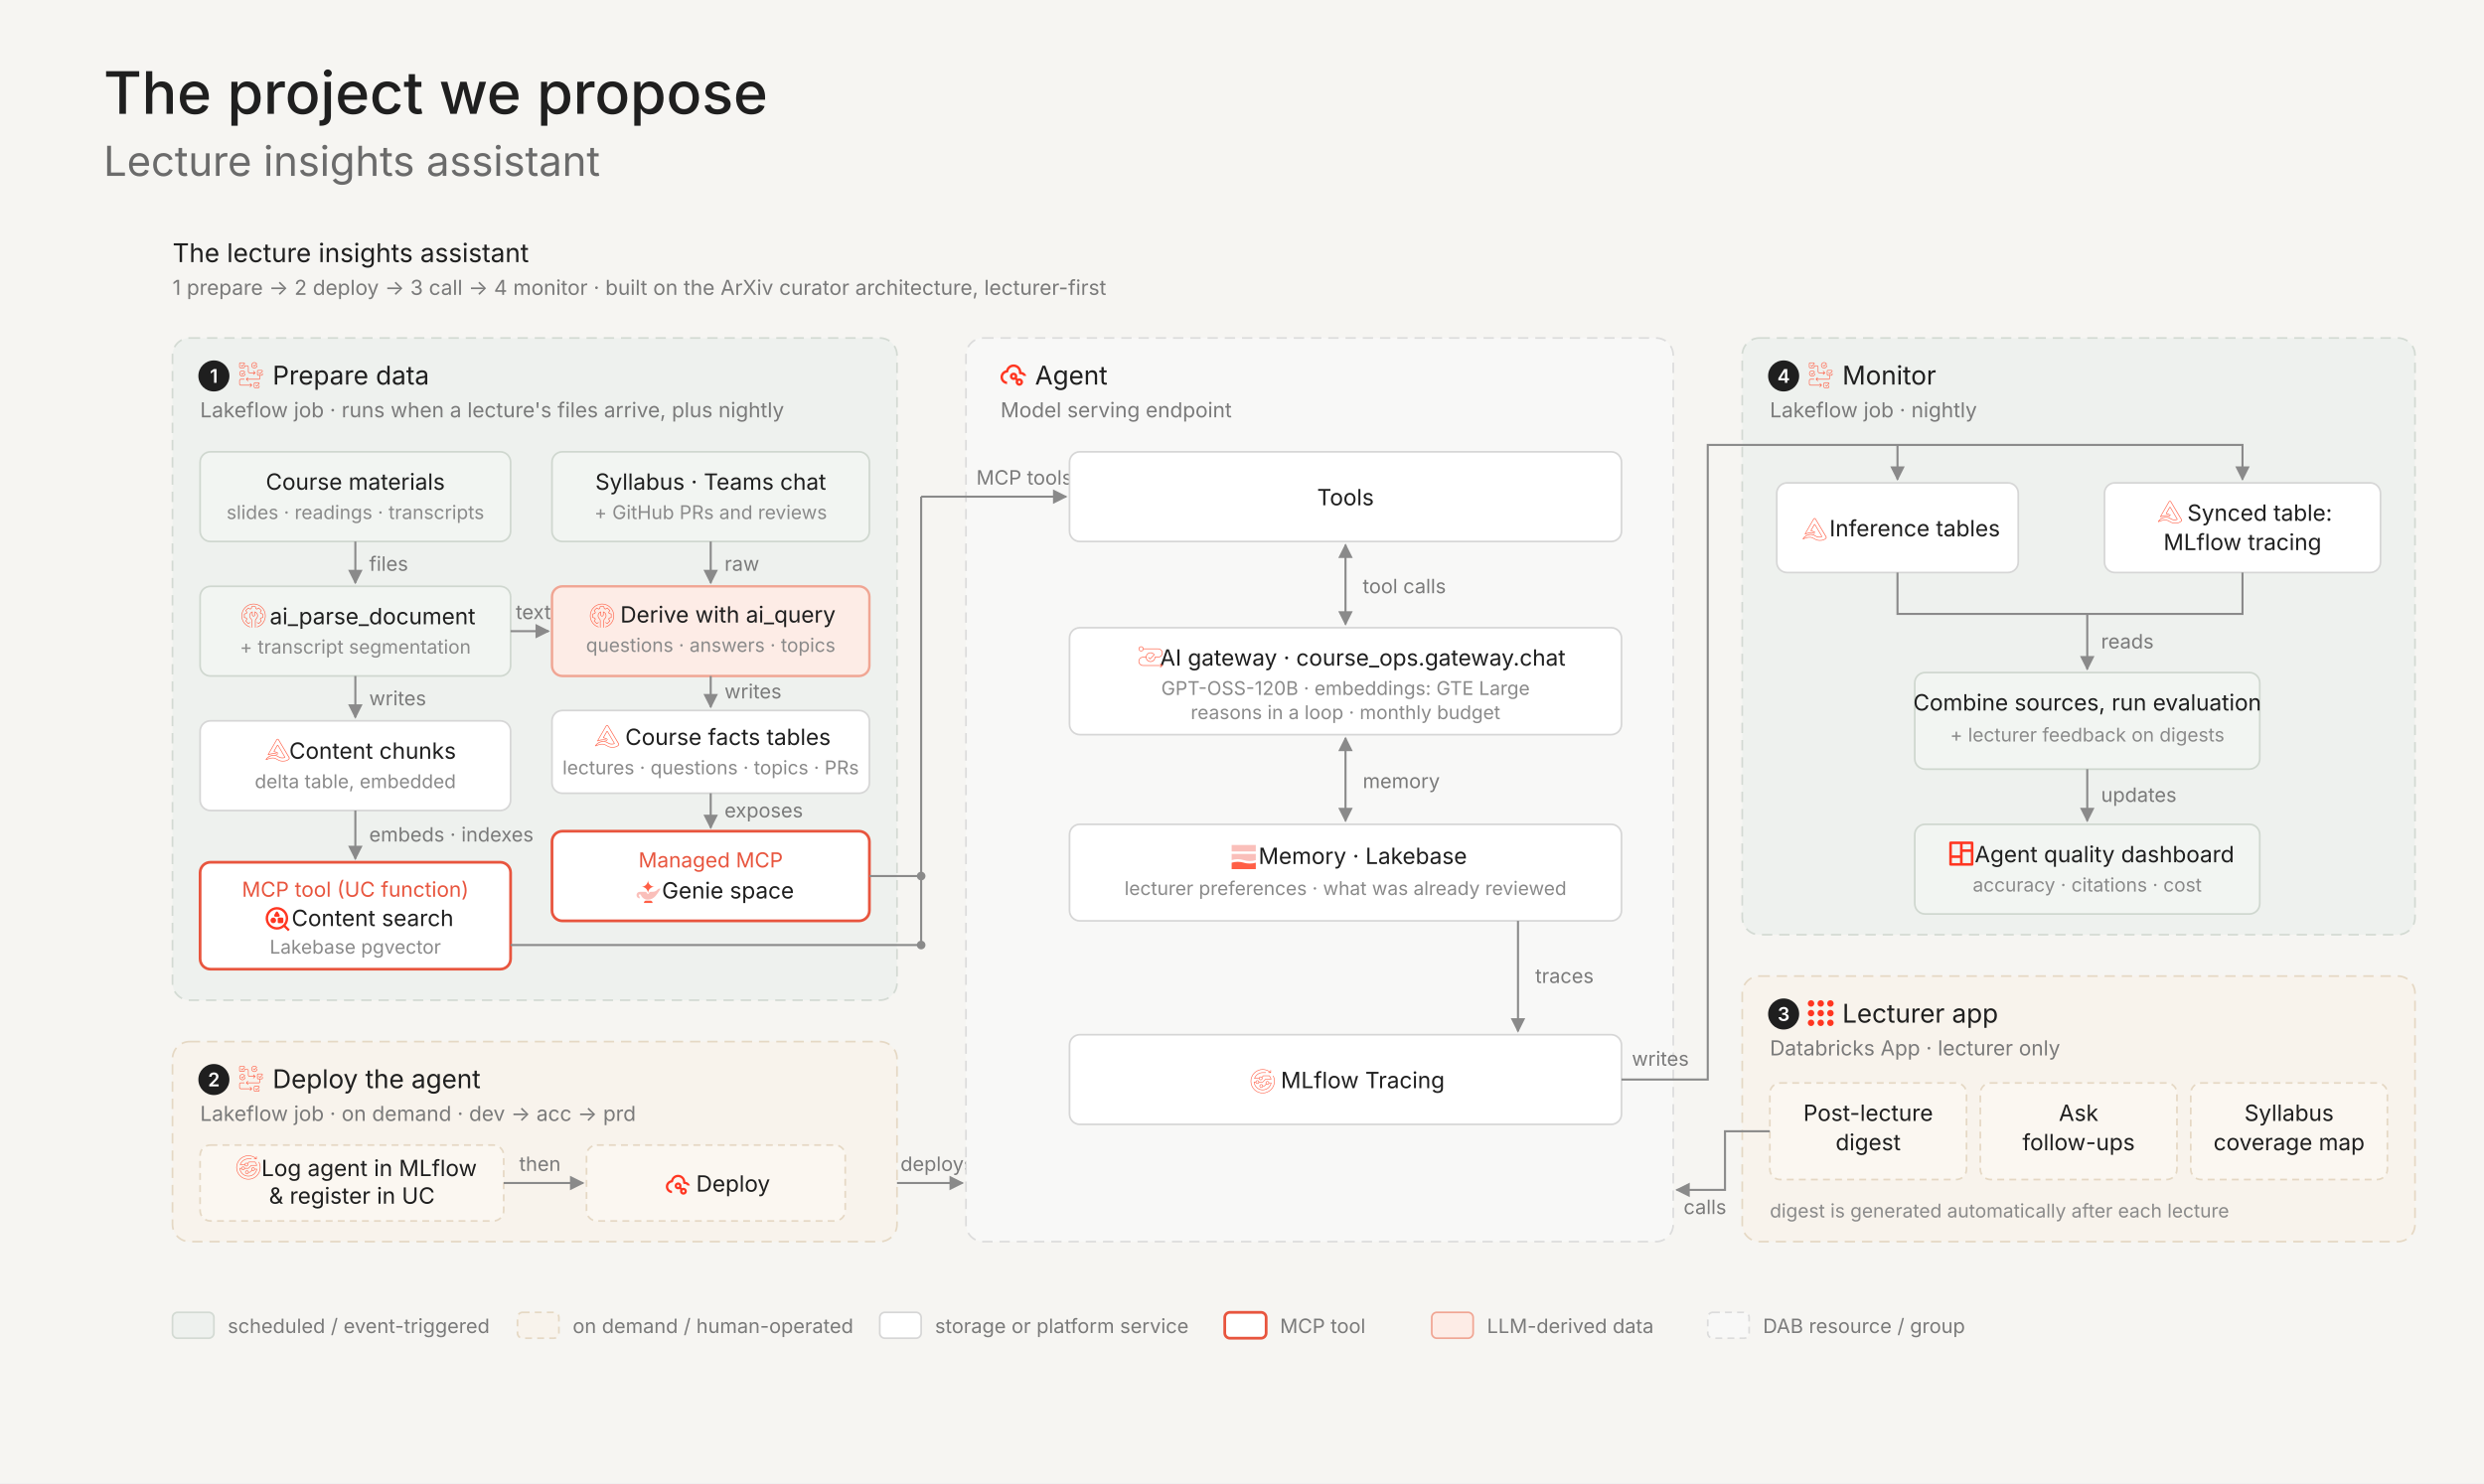
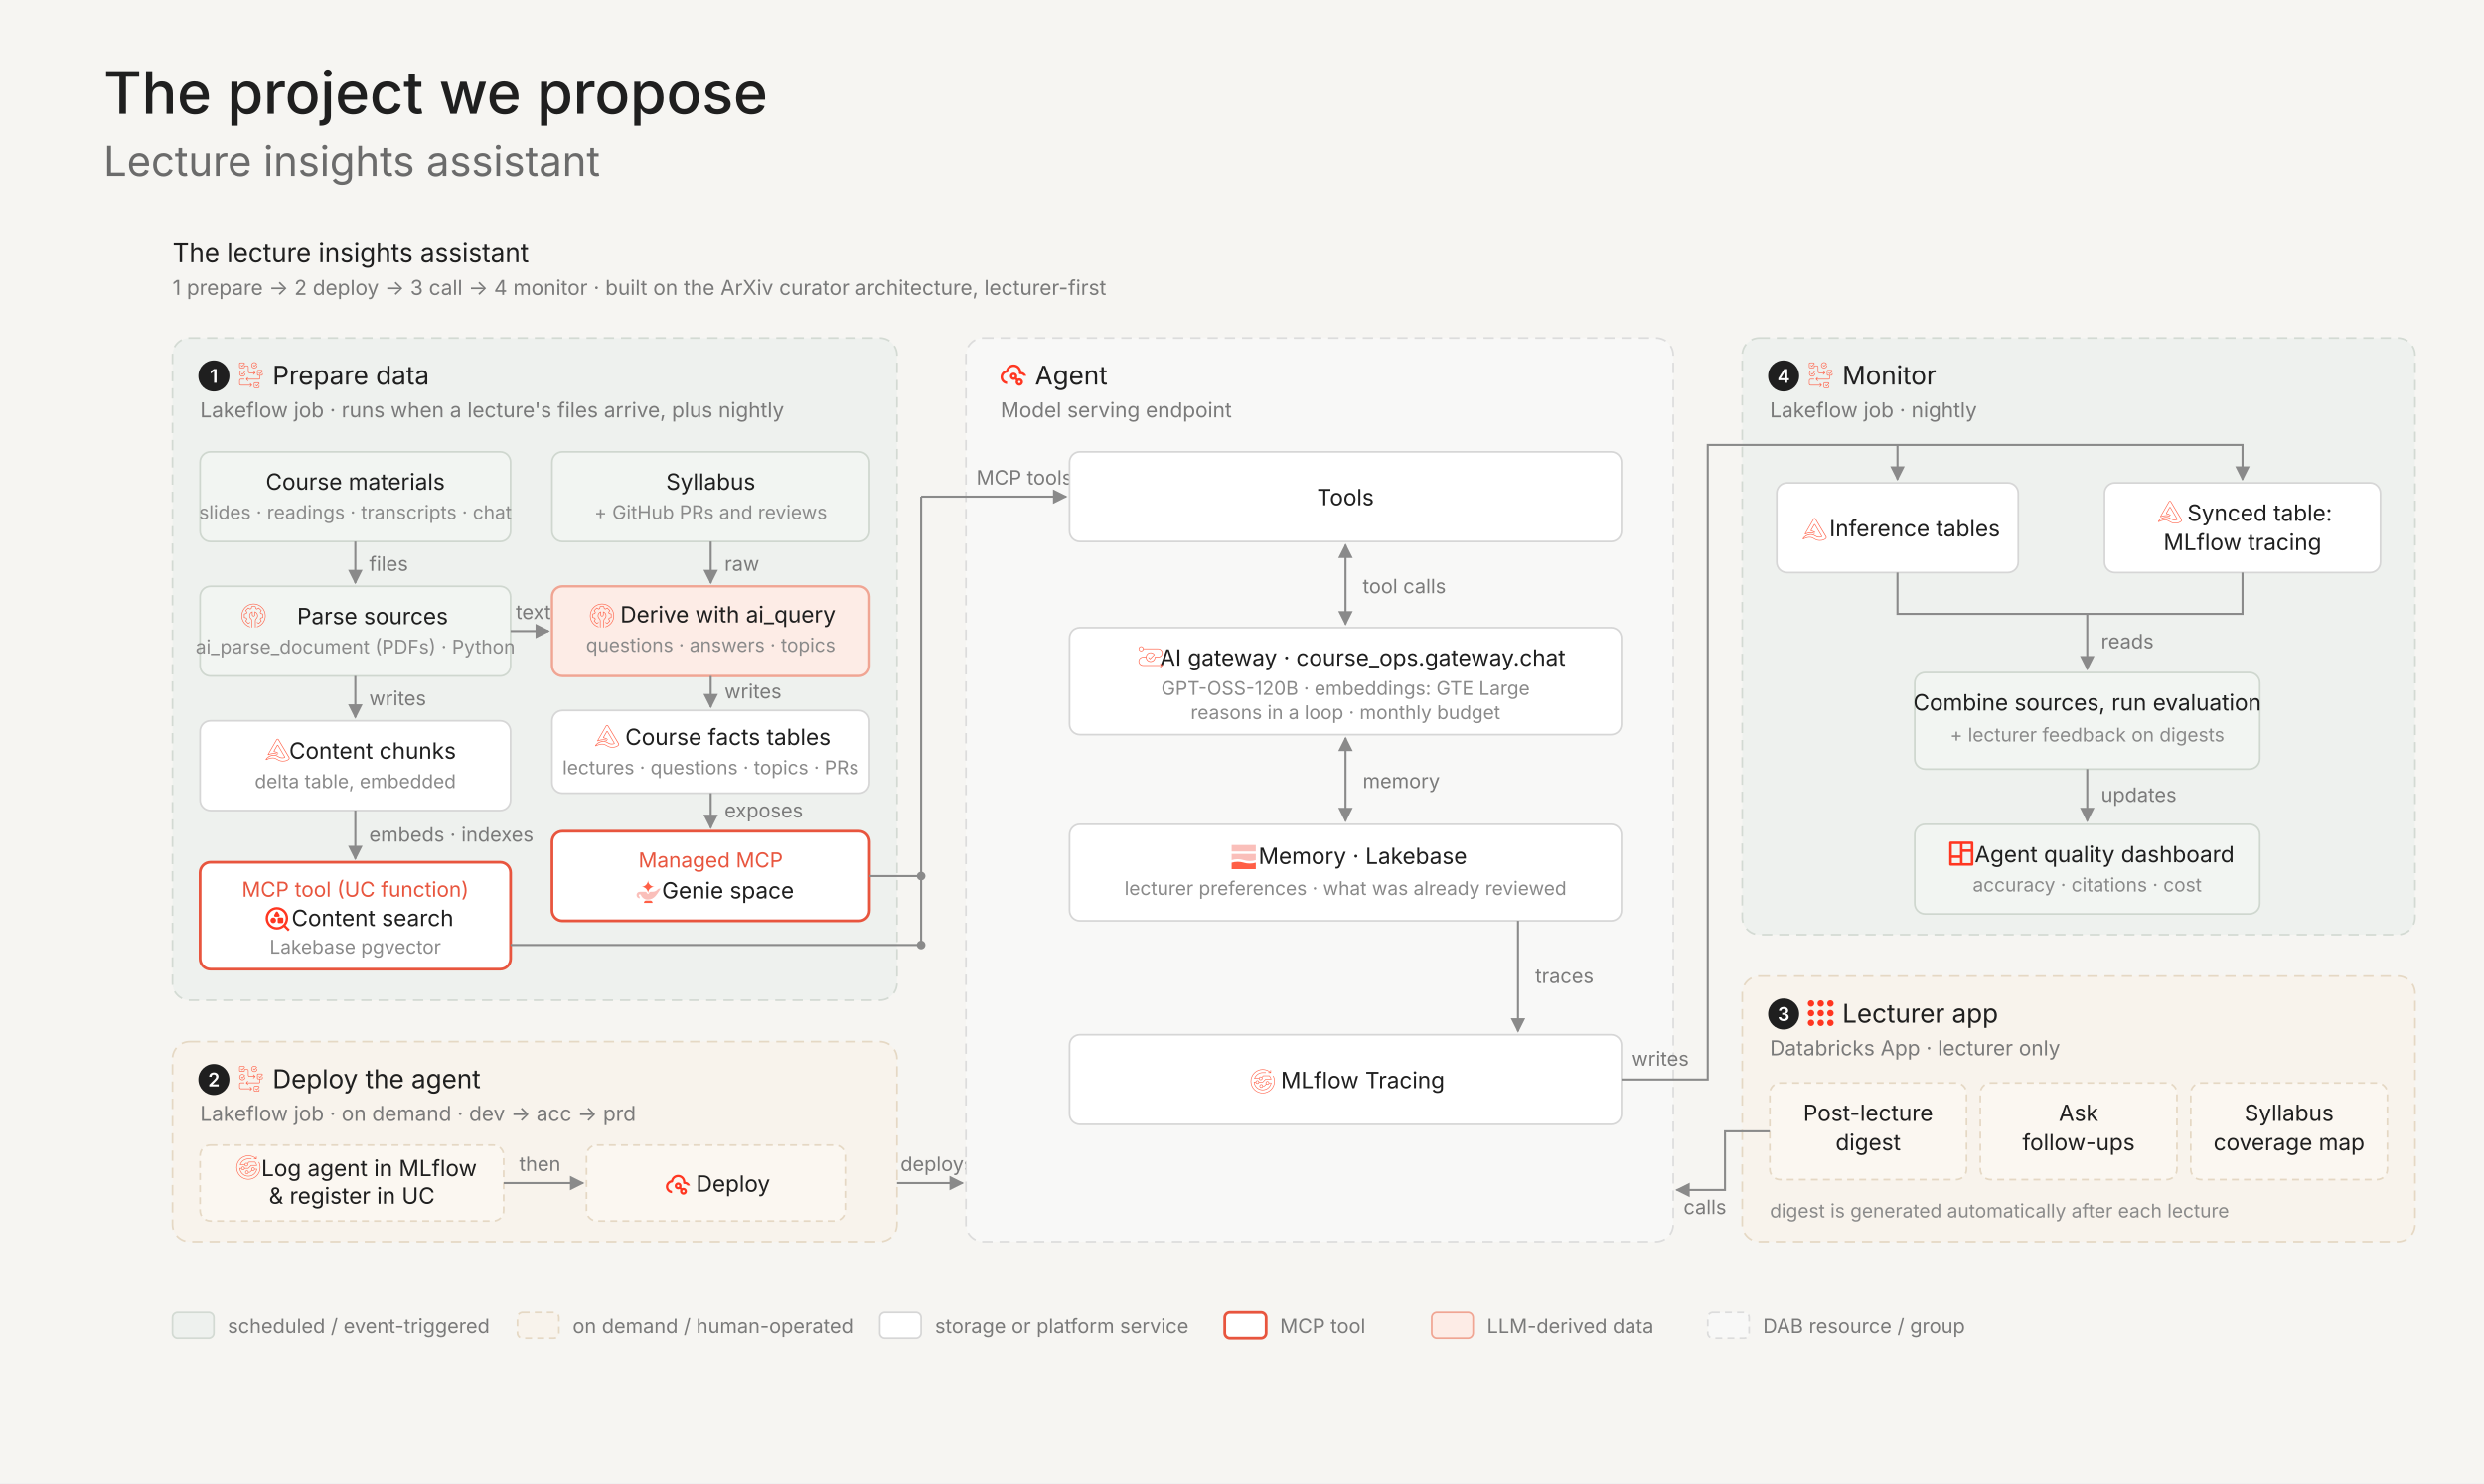
<svg xmlns="http://www.w3.org/2000/svg" viewBox="0 0 1440 860" width="1440" height="860" font-family="Inter, -apple-system, 'Segoe UI', Helvetica, Arial, sans-serif">
  <defs>
    <symbol id="ic-lakeflow" viewBox="0 0 9.3 9.3">
      <path fill="#ff5f46" d="M4.38 9.01L5.1 8.28L4.38 7.56L4.22 7.71L4.68 8.17L0.98 8.17C0.9 8.17 0.81 8.13 0.75 8.07C0.69 8.01 0.65 7.92 0.65 7.84L0.65 6.59C0.65 6.5 0.69 6.42 0.75 6.36C0.81 6.29 0.9 6.26 0.98 6.26L2.3 6.26L2.3 6.03L0.98 6.03C0.84 6.04 0.69 6.09 0.59 6.2C0.49 6.3 0.43 6.44 0.43 6.59L0.43 7.84C0.43 7.99 0.49 8.13 0.59 8.23C0.69 8.34 0.84 8.39 0.98 8.4L4.68 8.4L4.22 8.85L4.38 9.01" />
      <path fill="#ff5f46" d="M0.42 0.51L0.42 1.75C0.42 1.85 0.46 1.95 0.54 2.03C0.61 2.1 0.71 2.14 0.82 2.14L2.05 2.14C2.15 2.14 2.25 2.1 2.33 2.03C2.4 1.95 2.44 1.85 2.44 1.75L2.44 1.41L3.25 1.41C3.33 1.41 3.42 1.44 3.48 1.51C3.54 1.57 3.58 1.65 3.58 1.74L3.58 3.39C3.58 3.54 3.64 3.68 3.74 3.79C3.85 3.89 3.99 3.95 4.14 3.95L5.87 3.95L5.41 4.4L5.57 4.56L6.3 3.84L5.57 3.11L5.41 3.27L5.87 3.73L4.14 3.73C4.05 3.73 3.96 3.69 3.9 3.63C3.84 3.57 3.8 3.48 3.8 3.39L3.8 1.74C3.8 1.6 3.74 1.45 3.64 1.35C3.53 1.25 3.39 1.19 3.25 1.19L2.33 1.19L2.22 1.19L2.22 1.74C2.22 1.77 2.22 1.79 2.21 1.81C2.2 1.83 2.19 1.85 2.17 1.87C2.15 1.88 2.13 1.89 2.11 1.9C2.09 1.91 2.07 1.92 2.05 1.92L0.82 1.92C0.77 1.92 0.73 1.9 0.69 1.87C0.66 1.84 0.64 1.79 0.64 1.75L0.64 0.51C0.64 0.47 0.66 0.42 0.69 0.39C0.73 0.36 0.77 0.34 0.82 0.34L2.05 0.34C2.09 0.34 2.14 0.36 2.17 0.39C2.2 0.42 2.22 0.47 2.22 0.51L2.22 0.58L1.47 1.32L1.14 0.99L0.99 1.15L1.47 1.64L2.4 0.71L2.44 0.68L2.44 0.51C2.44 0.41 2.4 0.31 2.33 0.24C2.25 0.16 2.15 0.12 2.05 0.12L0.82 0.12C0.77 0.12 0.71 0.13 0.67 0.15C0.62 0.17 0.57 0.2 0.54 0.23C0.5 0.27 0.47 0.32 0.45 0.36C0.43 0.41 0.42 0.46 0.42 0.51" />
      <path fill="#ff5f46" d="M7.91 4.03L7.57 3.7L7.42 3.85L7.91 4.34L8.83 3.41L8.87 3.39L8.87 3.22C8.87 3.12 8.83 3.02 8.76 2.94C8.68 2.87 8.58 2.83 8.48 2.83L7.25 2.83C7.14 2.83 7.04 2.87 6.97 2.94C6.89 3.02 6.85 3.12 6.85 3.22L6.85 4.45C6.85 4.56 6.89 4.66 6.97 4.73C7.04 4.81 7.14 4.85 7.25 4.85L7.75 4.85L7.75 5.83C7.75 5.89 7.73 5.94 7.69 5.98C7.65 6.02 7.6 6.04 7.55 6.04L3.23 6.04L3.64 5.58L3.47 5.43L2.83 6.15L3.55 6.87L3.71 6.71L3.25 6.26L7.55 6.26C7.6 6.26 7.66 6.25 7.71 6.23C7.76 6.2 7.81 6.17 7.85 6.13C7.89 6.09 7.92 6.05 7.94 5.99C7.96 5.94 7.97 5.89 7.97 5.83L7.97 4.85L8.48 4.85C8.58 4.85 8.68 4.81 8.76 4.73C8.83 4.66 8.87 4.56 8.88 4.45L8.88 4.01L8.65 4.01L8.65 4.45C8.65 4.5 8.63 4.54 8.6 4.58C8.57 4.61 8.53 4.63 8.48 4.63L7.25 4.63C7.2 4.63 7.16 4.61 7.13 4.58C7.09 4.54 7.08 4.5 7.08 4.45L7.08 3.22C7.08 3.18 7.09 3.13 7.13 3.1C7.16 3.07 7.2 3.05 7.25 3.05L8.48 3.05C8.5 3.05 8.52 3.05 8.55 3.06C8.57 3.07 8.59 3.08 8.6 3.1C8.62 3.12 8.63 3.13 8.64 3.16C8.65 3.18 8.65 3.2 8.65 3.22L8.65 3.28L7.91 4.03" />
      <path fill="#ff5f46" d="M6.73 8.48L6.4 8.14L6.24 8.3L6.73 8.79L7.65 7.87L7.7 7.85L7.7 7.67C7.7 7.56 7.66 7.46 7.58 7.39C7.51 7.31 7.41 7.27 7.3 7.27L6.07 7.27C5.97 7.27 5.87 7.31 5.79 7.39C5.72 7.46 5.68 7.56 5.68 7.67L5.68 8.9C5.68 9 5.72 9.11 5.79 9.18C5.87 9.25 5.97 9.3 6.07 9.3L7.3 9.3C7.41 9.3 7.51 9.25 7.58 9.18C7.66 9.11 7.7 9 7.7 8.9L7.7 8.45L7.47 8.45L7.47 8.9C7.47 8.95 7.46 8.99 7.42 9.02C7.39 9.05 7.35 9.07 7.3 9.07L6.07 9.07C6.03 9.07 5.98 9.05 5.95 9.02C5.92 8.99 5.9 8.95 5.9 8.9L5.9 7.67C5.9 7.65 5.9 7.62 5.91 7.6C5.92 7.58 5.93 7.56 5.95 7.55C5.97 7.53 5.98 7.52 6.01 7.51C6.03 7.5 6.05 7.5 6.07 7.5L7.3 7.5C7.32 7.5 7.35 7.5 7.37 7.51C7.39 7.52 7.41 7.53 7.42 7.55C7.44 7.56 7.45 7.58 7.46 7.6C7.47 7.62 7.47 7.65 7.47 7.67L7.47 7.73L6.73 8.48" />
      <path fill="#ff5f46" d="M1.25 3.92L1.09 4.08L1.58 4.57L2.55 3.59L2.51 3.51C2.37 3.29 2.15 3.12 1.9 3.04C1.65 2.95 1.37 2.97 1.13 3.08C0.88 3.18 0.69 3.37 0.57 3.61C0.46 3.85 0.43 4.13 0.51 4.39C0.58 4.64 0.74 4.86 0.96 5.01C1.19 5.16 1.45 5.22 1.72 5.18C1.98 5.14 2.22 5.01 2.4 4.81C2.57 4.61 2.67 4.35 2.67 4.09L2.45 4.09C2.45 4.3 2.37 4.5 2.23 4.66C2.1 4.82 1.91 4.92 1.7 4.95C1.5 4.98 1.29 4.94 1.11 4.83C0.93 4.72 0.8 4.55 0.73 4.36C0.67 4.16 0.67 3.94 0.75 3.75C0.83 3.55 0.98 3.4 1.16 3.3C1.35 3.2 1.56 3.18 1.77 3.22C1.97 3.27 2.15 3.39 2.27 3.56L1.58 4.25L1.25 3.92" />
      <path fill="#ff5f46" d="M5.54 0.97L5.38 1.12L5.87 1.61L6.85 0.63L6.81 0.56C6.67 0.33 6.45 0.16 6.2 0.08C5.94 0 5.67 0.01 5.42 0.12C5.18 0.23 4.98 0.42 4.87 0.66C4.75 0.9 4.73 1.17 4.8 1.43C4.87 1.69 5.04 1.91 5.26 2.06C5.48 2.2 5.75 2.26 6.01 2.23C6.28 2.19 6.52 2.06 6.7 1.86C6.87 1.66 6.97 1.4 6.97 1.13L6.74 1.13C6.74 1.34 6.67 1.54 6.54 1.7C6.4 1.86 6.21 1.97 6.01 2C5.8 2.04 5.59 2 5.41 1.89C5.23 1.78 5.09 1.61 5.03 1.41C4.96 1.22 4.97 1 5.04 0.81C5.12 0.61 5.27 0.45 5.45 0.35C5.64 0.26 5.85 0.23 6.06 0.27C6.26 0.32 6.44 0.44 6.57 0.6L5.87 1.3L5.54 0.97" />
    </symbol>
    <symbol id="ic-serving" viewBox="0 0 10.44 10.44">
      <path fill="#ff3621" d="M2.24 3.29C2.59 1.93 3.82 0.92 5.29 0.92C6.97 0.92 8.35 2.25 8.42 3.92C9.36 4.04 10.13 4.68 10.44 5.55L9.33 5.55C9.07 5.15 8.61 4.89 8.1 4.89L7.93 4.89C7.66 4.89 7.44 4.66 7.44 4.39L7.44 4.06C7.44 2.87 6.47 1.91 5.29 1.91C4.19 1.91 3.29 2.73 3.16 3.79C3.13 4.03 2.93 4.21 2.69 4.23C1.74 4.29 0.99 5.08 0.99 6.04C0.99 6.99 1.72 7.77 2.64 7.86L2.64 8.86C2.6 8.86 2.56 8.85 2.53 8.84C1.11 8.7 0 7.5 0 6.04C0 4.69 0.96 3.55 2.24 3.29" />
      <path fill="#ff3621" fill-rule="evenodd" d="M5.29 4.23C6.11 4.23 6.78 4.89 6.78 5.71C6.78 5.94 6.72 6.16 6.63 6.36L6.96 6.69C7.15 6.59 7.37 6.54 7.6 6.54C8.42 6.54 9.09 7.21 9.09 8.03C9.09 8.85 8.42 9.52 7.6 9.52C6.78 9.52 6.11 8.85 6.11 8.03C6.11 7.8 6.17 7.58 6.26 7.39L5.93 7.06C5.74 7.15 5.52 7.2 5.29 7.2C4.47 7.2 3.8 6.54 3.8 5.71C3.8 4.89 4.47 4.23 5.29 4.23M5.78 5.71C5.78 5.44 5.56 5.22 5.29 5.22C5.01 5.22 4.79 5.44 4.79 5.71C4.79 5.99 5.01 6.21 5.29 6.21C5.56 6.21 5.78 5.99 5.78 5.71M8.1 8.03C8.1 7.75 7.88 7.53 7.6 7.53C7.33 7.53 7.11 7.75 7.11 8.03C7.11 8.3 7.33 8.53 7.6 8.53C7.88 8.53 8.1 8.3 8.1 8.03" />
    </symbol>
    <symbol id="ic-app" viewBox="0 0 9.26 9.26">
      <path fill="#ff3621" d="M1.16 0C0.52 0 0 0.52 0 1.16C0 1.8 0.52 2.32 1.16 2.32C1.8 2.32 2.32 1.8 2.32 1.16C2.32 0.52 1.8 0 1.16 0" />
      <path fill="#ff3621" d="M4.63 0C3.99 0 3.47 0.52 3.47 1.16C3.47 1.8 3.99 2.32 4.63 2.32C5.27 2.32 5.79 1.8 5.79 1.16C5.79 0.52 5.27 0 4.63 0" />
      <path fill="#ff3621" d="M8.1 0C7.46 0 6.94 0.52 6.94 1.16C6.94 1.8 7.46 2.32 8.1 2.32C8.74 2.32 9.26 1.8 9.26 1.16C9.26 0.52 8.74 0 8.1 0" />
      <path fill="#ff3621" d="M1.16 3.47C0.52 3.47 0 3.99 0 4.63C0 5.27 0.52 5.79 1.16 5.79C1.8 5.79 2.32 5.27 2.32 4.63C2.32 3.99 1.8 3.47 1.16 3.47" />
      <path fill="#ff3621" d="M4.63 3.47C3.99 3.47 3.47 3.99 3.47 4.63C3.47 5.27 3.99 5.79 4.63 5.79C5.27 5.79 5.79 5.27 5.79 4.63C5.79 3.99 5.27 3.47 4.63 3.47" />
      <path fill="#ff3621" d="M8.1 3.47C7.46 3.47 6.94 3.99 6.94 4.63C6.94 5.27 7.46 5.79 8.1 5.79C8.74 5.79 9.26 5.27 9.26 4.63C9.26 3.99 8.74 3.47 8.1 3.47" />
      <path fill="#ff3621" d="M1.16 6.95C0.52 6.95 0 7.46 0 8.1C0 8.74 0.52 9.26 1.16 9.26C1.8 9.26 2.32 8.74 2.32 8.1C2.32 7.46 1.8 6.95 1.16 6.95" />
      <path fill="#ff3621" d="M4.63 6.95C3.99 6.95 3.47 7.46 3.47 8.1C3.47 8.74 3.99 9.26 4.63 9.26C5.27 9.26 5.79 8.74 5.79 8.1C5.79 7.46 5.27 6.95 4.63 6.95" />
      <path fill="#ff3621" d="M8.1 6.95C7.46 6.95 6.94 7.46 6.94 8.1C6.94 8.74 7.46 9.26 8.1 9.26C8.74 9.26 9.26 8.74 9.26 8.1C9.26 7.46 8.74 6.95 8.1 6.95" />
    </symbol>
    <symbol id="ic-gateway" viewBox="0 0 8.54 8.54">
      <path fill="#ff5f46" d="M3.6 4.29L3.44 4.45L4.08 5.1L5.72 3.46L5.67 3.38C5.48 3.09 5.19 2.87 4.86 2.74C4.54 2.62 4.18 2.6 3.84 2.69C3.5 2.78 3.19 2.98 2.97 3.25C2.75 3.52 2.62 3.86 2.59 4.21L1.62 4.21C1.41 4.2 1.2 4.24 1 4.32C0.81 4.4 0.63 4.51 0.48 4.66C0.33 4.81 0.21 4.98 0.12 5.18C0.04 5.37 0 5.58 0 5.79C0 6 0.04 6.21 0.12 6.41C0.21 6.6 0.33 6.78 0.48 6.93C0.63 7.07 0.81 7.19 1 7.27C1.2 7.35 1.41 7.38 1.62 7.38L8.11 7.38L7.58 7.9L7.74 8.06L8.54 7.27L7.74 6.47L7.58 6.62L8.11 7.15L1.62 7.15C1.44 7.15 1.26 7.12 1.09 7.05C0.92 6.99 0.77 6.89 0.64 6.76C0.51 6.63 0.4 6.48 0.33 6.32C0.26 6.15 0.23 5.97 0.23 5.79C0.23 5.61 0.26 5.43 0.33 5.26C0.4 5.09 0.51 4.94 0.64 4.81C0.77 4.69 0.92 4.59 1.09 4.52C1.26 4.45 1.44 4.42 1.62 4.43L2.59 4.43C2.62 4.85 2.81 5.26 3.12 5.55C3.43 5.84 3.84 6 4.27 6C4.7 6 5.11 5.84 5.42 5.55C5.73 5.26 5.92 4.85 5.95 4.43L6.91 4.43C7.12 4.43 7.33 4.39 7.52 4.32C7.72 4.24 7.9 4.12 8.05 3.98C8.2 3.83 8.32 3.65 8.4 3.46C8.48 3.26 8.53 3.05 8.53 2.84C8.53 2.63 8.48 2.42 8.4 2.23C8.32 2.03 8.2 1.86 8.05 1.71C7.9 1.56 7.72 1.45 7.52 1.37C7.33 1.29 7.12 1.25 6.91 1.26L1.79 1.26C1.76 1.03 1.65 0.83 1.48 0.69C1.3 0.55 1.08 0.47 0.86 0.49C0.64 0.5 0.43 0.6 0.27 0.77C0.12 0.93 0.03 1.14 0.03 1.37C0.03 1.59 0.12 1.81 0.27 1.97C0.43 2.14 0.64 2.24 0.86 2.25C1.08 2.26 1.3 2.19 1.48 2.05C1.65 1.91 1.76 1.7 1.79 1.48L6.91 1.48C7.09 1.48 7.27 1.51 7.44 1.58C7.61 1.64 7.76 1.74 7.89 1.87C8.02 2 8.12 2.15 8.19 2.31C8.26 2.48 8.3 2.66 8.3 2.84C8.3 3.02 8.26 3.2 8.19 3.37C8.12 3.54 8.02 3.69 7.89 3.82C7.76 3.94 7.61 4.04 7.44 4.11C7.27 4.17 7.09 4.21 6.91 4.2L5.73 4.2L5.73 4.31C5.73 4.66 5.61 4.99 5.38 5.26C5.16 5.52 4.85 5.7 4.51 5.75C4.17 5.81 3.82 5.74 3.52 5.57C3.23 5.39 3 5.11 2.89 4.78C2.78 4.46 2.79 4.1 2.92 3.78C3.04 3.46 3.28 3.19 3.59 3.03C3.89 2.87 4.24 2.82 4.58 2.89C4.92 2.96 5.22 3.15 5.43 3.43L4.08 4.78L3.6 4.29M0.91 2.03C0.78 2.03 0.66 1.99 0.55 1.92C0.44 1.85 0.36 1.74 0.31 1.62C0.26 1.5 0.24 1.37 0.27 1.24C0.3 1.12 0.36 1 0.45 0.91C0.54 0.81 0.66 0.75 0.79 0.73C0.91 0.7 1.05 0.71 1.17 0.76C1.29 0.81 1.39 0.9 1.46 1.01C1.53 1.11 1.57 1.24 1.57 1.37C1.57 1.55 1.5 1.71 1.38 1.84C1.26 1.96 1.09 2.03 0.91 2.03" />
    </symbol>
    <symbol id="ic-lakebase" viewBox="0 0 8.43 8.43">
      <path fill="#fabfba" d="M4.22 5.28C3.59 5.07 2.87 4.95 2.11 4.95C1.34 4.95 0.63 5.07 0 5.28L0 3.11L8.43 3.11L8.43 5.28C7.81 5.49 7.09 5.6 6.33 5.6C5.56 5.6 4.84 5.49 4.22 5.28" />
      <path fill="#ff5f46" d="M2.12 5.87C2.83 5.87 3.51 5.97 4.1 6.14L4.34 6.21C4.93 6.39 5.6 6.48 6.32 6.48C7.08 6.48 7.79 6.37 8.41 6.18L8.43 6.18L8.43 8.43L0 8.43L0 6.18L0.02 6.18C0.64 5.98 1.36 5.87 2.12 5.87" />
      <path fill="#fabfba" d="M0 0H8.43V2.26H0Z" />
    </symbol>
    <symbol id="ic-mlflow" viewBox="0 0 9.33 9.33">
      <path fill="#ff5f46" d="M8.79 2.5L8.59 2.6C8.93 3.24 9.1 3.94 9.1 4.67C9.1 7.11 7.11 9.11 4.66 9.11C2.22 9.11 0.23 7.11 0.23 4.67C0.23 2.22 2.22 0.23 4.66 0.23C5.69 0.23 6.66 0.57 7.45 1.21L6.83 1.21L6.83 1.44L7.87 1.44L7.87 0.4L7.64 0.4L7.64 1.08C6.81 0.38 5.76 0 4.67 0C2.1 0 0 2.09 0 4.67C0 7.24 2.1 9.33 4.67 9.33C7.24 9.33 9.33 7.24 9.33 4.67C9.33 3.9 9.15 3.17 8.79 2.5" />
      <path fill="#ff5f46" d="M7.3 2.44L4.84 2.44L4.31 3C4.19 2.91 4.05 2.86 3.89 2.86C3.55 2.86 3.27 3.11 3.21 3.43L1.68 3.43C2.16 2.27 3.31 1.47 4.58 1.44L4.61 1.44C4.62 1.44 4.63 1.44 4.64 1.44L5.88 1.44L5.88 1.21L4.86 1.21L4.72 1.21C4.68 1.21 4.64 1.21 4.61 1.21L4.58 1.21C3.16 1.25 1.89 2.17 1.41 3.51L1.36 3.66L3.21 3.66C3.27 3.99 3.55 4.24 3.89 4.24C4.27 4.24 4.58 3.93 4.58 3.55C4.58 3.41 4.54 3.28 4.46 3.17L4.94 2.66L7.19 2.66C7.45 2.98 7.64 3.34 7.75 3.73L5.76 3.73L4.63 4.87L3.29 4.87C3.24 4.54 2.95 4.29 2.61 4.29C2.27 4.29 1.99 4.54 1.93 4.87L1.22 4.87L1.23 4.99C1.39 6.77 2.87 8.12 4.66 8.12C6.32 8.12 7.74 6.94 8.05 5.32L8.08 5.19L7.16 5.19C7.1 4.86 6.82 4.61 6.48 4.61C6.1 4.61 5.79 4.92 5.79 5.3C5.79 5.45 5.84 5.59 5.92 5.7L5.23 6.39L4.78 6.39C4.73 6.06 4.45 5.81 4.11 5.81C3.73 5.81 3.42 6.12 3.42 6.5C3.42 6.88 3.73 7.19 4.11 7.19C4.45 7.19 4.73 6.94 4.78 6.61L5.33 6.61L6.08 5.86C6.19 5.94 6.33 5.99 6.48 5.99C6.82 5.99 7.1 5.74 7.16 5.41L7.8 5.41C7.46 6.86 6.16 7.89 4.66 7.89C3.03 7.89 1.68 6.7 1.47 5.09L1.93 5.09C1.99 5.42 2.27 5.67 2.61 5.67C2.95 5.67 3.24 5.42 3.29 5.09L4.72 5.09L5.85 3.96L8.04 3.96L8.01 3.82C7.88 3.32 7.66 2.87 7.33 2.48L7.3 2.44M3.89 4.01C3.64 4.01 3.43 3.8 3.43 3.55C3.43 3.29 3.64 3.08 3.89 3.08C4.15 3.08 4.35 3.29 4.35 3.55C4.36 3.8 4.15 4.01 3.89 4.01M4.1 6.97C3.85 6.97 3.64 6.76 3.64 6.5C3.64 6.25 3.85 6.04 4.1 6.04C4.36 6.04 4.57 6.25 4.57 6.5C4.57 6.76 4.36 6.97 4.1 6.97M6.48 5.76C6.22 5.76 6.02 5.56 6.02 5.3C6.02 5.05 6.22 4.84 6.48 4.84C6.73 4.84 6.94 5.05 6.94 5.3C6.94 5.56 6.73 5.76 6.48 5.76M2.61 5.44C2.36 5.44 2.15 5.23 2.15 4.98C2.15 4.72 2.36 4.51 2.61 4.51C2.87 4.51 3.07 4.72 3.07 4.98C3.07 5.23 2.87 5.44 2.61 5.44" />
    </symbol>
    <symbol id="ic-aifn" viewBox="0 0 8.71 8.71">
      <path fill="#ff5f46" fill-rule="evenodd" d="M3.63 0.96L5.07 0.96L5.28 1.74C5.38 1.78 5.48 1.82 5.57 1.86L6.27 1.46L7.29 2.48L6.88 3.18C6.93 3.27 6.97 3.37 7.01 3.47L7.78 3.68L7.78 5.12L7.01 5.33C6.97 5.42 6.93 5.52 6.89 5.62L7.29 6.32L6.27 7.34L5.52 6.9L5.63 6.71L6.23 7.06L7.01 6.28L6.63 5.62L6.66 5.57C6.72 5.46 6.77 5.33 6.82 5.2L6.83 5.14L7.56 4.95L7.56 3.85L6.83 3.65L6.82 3.6C6.77 3.47 6.72 3.35 6.66 3.23L6.63 3.17L7.01 2.51L6.23 1.74L5.58 2.12L5.52 2.09C5.4 2.03 5.28 1.98 5.15 1.93L5.1 1.91L4.9 1.18L3.8 1.18L3.61 1.91L3.55 1.93C3.42 1.98 3.3 2.03 3.18 2.09L3.13 2.12L2.47 1.74L1.69 2.51L2.08 3.17L2.05 3.23C1.98 3.35 1.93 3.47 1.89 3.6L1.87 3.65L1.14 3.85L1.14 4.95L1.87 5.14L1.89 5.2C1.93 5.33 1.98 5.45 2.05 5.57L2.08 5.62L1.69 6.28L2.47 7.06L3.07 6.71L3.19 6.9L2.44 7.34L1.41 6.32L1.82 5.62C1.77 5.52 1.73 5.43 1.7 5.33L0.91 5.12L0.91 3.68L1.7 3.47C1.73 3.37 1.77 3.27 1.82 3.18L1.41 2.48L2.44 1.46L3.13 1.86C3.23 1.82 3.32 1.78 3.42 1.74L3.63 0.96" />
      <path fill="#ff5f46" fill-rule="evenodd" d="M4.01 2.85L4.01 4.07C4.01 4.26 4.17 4.43 4.38 4.42C4.56 4.42 4.72 4.25 4.72 4.04L4.72 2.85L4.87 2.9C5.48 3.11 5.92 3.69 5.92 4.37C5.92 4.84 5.72 5.25 5.4 5.53L5.4 5.53C5.22 5.69 5.11 5.92 5.11 6.16L5.11 8.66L4.88 8.66L4.88 6.16C4.88 5.85 5.03 5.56 5.25 5.37C5.52 5.12 5.69 4.77 5.69 4.37C5.69 3.84 5.39 3.38 4.94 3.17L4.94 4.04C4.94 4.36 4.7 4.64 4.38 4.65L4.38 4.65C4.05 4.66 3.78 4.39 3.78 4.07L3.78 3.17C3.34 3.38 3.03 3.84 3.03 4.37C3.03 4.76 3.2 5.12 3.48 5.37L3.48 5.37L3.48 5.37C3.7 5.57 3.84 5.85 3.84 6.16L3.84 8.66L3.62 8.66L3.62 6.16C3.62 5.92 3.51 5.7 3.33 5.53C3.01 5.24 2.81 4.83 2.81 4.37C2.81 3.69 3.25 3.11 3.86 2.9L4.01 2.85" />
      <path fill="#ff5f46" fill-rule="evenodd" d="M4.36 0.27C2.08 0.27 0.22 2.13 0.22 4.41C0.22 6.28 1.46 7.86 3.16 8.37L3.1 8.58C1.3 8.04 0 6.38 0 4.41C0 2 1.95 0.05 4.36 0.05C6.77 0.05 8.71 2 8.71 4.41C8.71 6.38 7.41 8.05 5.61 8.58L5.54 8.37C7.25 7.86 8.49 6.28 8.49 4.41C8.49 2.13 6.64 0.27 4.36 0.27" />
    </symbol>
    <symbol id="ic-delta" viewBox="0 0 8.57 8.57">
      <path fill="#ff5f46" d="M4.65 0.51C4.57 0.36 4.41 0.27 4.25 0.27C4.08 0.27 3.93 0.36 3.84 0.51L0.79 5.81C0.76 5.87 0.76 5.94 0.81 5.99C0.85 6.03 0.92 6.05 0.98 6.02C1.6 5.75 2.25 5.6 2.93 5.59C3.37 5.58 3.81 5.69 4.2 5.9L4.31 5.71C3.95 5.49 3.42 5.36 2.92 5.36C2.29 5.37 1.67 5.5 1.08 5.73L4.03 0.62C4.07 0.54 4.16 0.5 4.24 0.5C4.33 0.5 4.4 0.54 4.45 0.62L8.21 6.93C8.31 7.09 8.28 7.3 8.14 7.43C7.8 7.73 7.18 8.09 6.13 8.09C5.18 8.09 4.67 7.79 4.18 7.5C3.77 7.26 3.35 7.01 2.7 6.96C1.75 6.89 0.77 7.31 0.31 7.53C0.88 6.76 1.76 6.29 2.71 6.22C3.54 6.17 3.94 6.41 4.37 6.66C4.77 6.9 5.18 7.15 5.95 7.15C6.24 7.15 6.52 7.1 6.79 7C6.91 6.96 6.97 6.83 6.93 6.72C6.92 6.71 6.91 6.69 6.91 6.68L4.46 2.51C4.42 2.44 4.34 2.4 4.26 2.4C4.18 2.4 4.1 2.44 4.06 2.51L2.88 4.58C2.82 4.7 2.85 4.83 2.96 4.9C2.98 4.91 3 4.92 3.03 4.92C3.52 5.01 3.99 5.21 4.41 5.49L4.54 5.3C4.1 5 3.6 4.79 3.08 4.7L3.08 4.69L4.26 2.61L4.27 2.61L6.73 6.79C6.49 6.88 6.22 6.92 5.96 6.92C5.25 6.92 4.88 6.7 4.49 6.47C4.04 6.2 3.6 5.93 2.7 5.99C1.36 6.07 0.38 6.95 0.05 7.51C0 7.6 0.03 7.71 0.12 7.76C0.17 7.79 0.24 7.8 0.3 7.77C0.69 7.58 1.72 7.09 2.7 7.17C3.29 7.22 3.67 7.44 4.08 7.68C4.6 7.98 5.14 8.3 6.14 8.3C7.26 8.3 7.93 7.91 8.3 7.58C8.52 7.39 8.57 7.06 8.42 6.81L4.65 0.51" />
    </symbol>
    <symbol id="ic-vector" viewBox="0 0 10.55 10.55">
      <path fill="#ff3621" d="M5.38 2.2C5.28 2.03 5.11 1.93 4.92 1.93C4.73 1.93 4.56 2.03 4.46 2.2L3.76 3.43C3.67 3.59 3.67 3.79 3.76 3.95C3.86 4.12 4.03 4.22 4.22 4.22L5.62 4.22C5.81 4.22 5.98 4.12 6.08 3.95C6.17 3.79 6.17 3.59 6.08 3.43L5.38 2.2" />
      <path fill="#ff3621" d="M3.34 4.57C2.66 4.57 2.11 5.12 2.11 5.8C2.11 6.48 2.66 7.03 3.34 7.03C4.02 7.03 4.57 6.48 4.57 5.8C4.57 5.12 4.02 4.57 3.34 4.57" />
      <path fill="#ff3621" d="M5.27 5.1C5.27 4.8 5.51 4.57 5.8 4.57L7.2 4.57C7.49 4.57 7.73 4.8 7.73 5.1L7.73 6.5C7.73 6.79 7.49 7.03 7.2 7.03L5.8 7.03C5.51 7.03 5.27 6.79 5.27 6.5L5.27 5.1" />
      <path fill="#ff3621" fill-rule="evenodd" d="M0 4.92C0 2.2 2.21 0 4.92 0C7.64 0 9.84 2.2 9.84 4.92C9.84 6.09 9.43 7.16 8.75 8.01L10.54 9.8L9.8 10.55L8 8.75C7.16 9.43 6.09 9.84 4.92 9.84C2.21 9.84 0 7.64 0 4.92M4.92 1.05C2.79 1.05 1.06 2.79 1.06 4.92C1.06 7.06 2.79 8.79 4.92 8.79C7.05 8.79 8.78 7.06 8.78 4.92C8.78 2.79 7.05 1.05 4.92 1.05" />
    </symbol>
    <symbol id="ic-genie" viewBox="0 0 8.89 8.89">
      <path fill="#ff5f46" d="M3.41 7.8C3.03 7.8 2.72 8.19 2.72 8.66L5.91 8.66C5.91 8.19 5.6 7.8 5.22 7.8L3.41 7.8" />
      <path fill="#fabfba" d="M8.89 3.37C8.22 4.46 7.2 5.96 6.74 6.34C6.29 6.73 5.61 7.42 4.05 7.42C2.96 7.42 2.01 6.72 1.6 5.71C1.6 5.71 1.6 5.71 1.6 5.71C1.54 5.57 1.39 5.46 1.22 5.46C1 5.46 0.82 5.64 0.82 5.86C0.82 5.91 0.83 5.96 0.85 6C0.95 6.23 1.2 6.24 1.2 6.95C1.2 7.05 1.2 6.87 1.2 6.95C0.54 6.95 0 6.41 0 5.74C0 5.08 0.54 4.54 1.2 4.54L1.37 4.54L1.37 4.54L3.28 4.54C3.42 4.54 3.56 4.6 3.65 4.71C3.8 4.91 3.92 5.09 4.01 5.24C4.09 5.38 4.34 5.38 4.42 5.24C4.51 5.09 4.62 4.91 4.76 4.72C4.85 4.6 4.99 4.54 5.14 4.54L5.85 4.54C6.89 4.54 7.46 4.04 7.75 3.68C7.9 3.5 8.12 3.37 8.36 3.37L8.89 3.37" />
      <path fill="#ff5f46" d="M4.22 5.11C4.22 3.77 3.15 2.68 1.83 2.67C3.15 2.67 4.22 1.58 4.22 0.24C4.22 0.24 4.22 0.24 4.22 0.24C4.22 1.58 5.3 2.67 6.62 2.67C5.3 2.67 4.22 3.76 4.22 5.11" />
    </symbol>
    <symbol id="ic-dashboard" viewBox="0 0 9.26 9.26">
      <path fill="#ff3621" fill-rule="evenodd" d="M0 0.5C0 0.22 0.23 0 0.5 0L8.76 0C9.04 0 9.26 0.22 9.26 0.5L9.26 8.77C9.26 9.04 9.04 9.26 8.76 9.26L0.5 9.26C0.23 9.26 0 9.04 0 8.77L0 0.5M1 6.28L1 8.27L4.13 8.27L4.13 6.28L1 6.28M1 5.29L4.13 5.29L4.13 0.99L1 0.99L1 5.29M5.13 0.99L5.13 2.98L8.27 2.98L8.27 0.99L5.13 0.99M5.13 8.27L5.13 3.97L8.27 3.97L8.27 8.27L5.13 8.27" />
    </symbol>
    <marker id="arrow" viewBox="0 0 10 10" refX="9" refY="5" markerWidth="7" markerHeight="7" orient="auto-start-reverse">
      <path d="M 0 0 L 10 5 L 0 10 z" fill="#8a8a8a" />
    </marker>
    <style>
      .title { font-size: 34px; fill: #1f1f1f; font-weight: 500; }
      .subtitle { font-size: 24px; fill: #6b6b6b; }
      .h { font-size: 15px; fill: #1f1f1f; }
      .muted { font-size: 12px; fill: #7a7a7a; }
      .box { font-size: 13px; fill: #1f1f1f; }
      .small { font-size: 11px; fill: #8a8a8a; }
      .mcp { font-size: 12px; fill: #e8553e; }
      .num { font-size: 11px; fill: #ffffff; font-weight: 600; }
      .edge { stroke: #8a8a8a; stroke-width: 1.2; fill: none; }
      .label { font-size: 11.5px; fill: #7a7a7a; }
      .g-sched { fill: #eef1ee; stroke: #d3dad3; stroke-dasharray: 6 4; }
      .g-demand { fill: #f8f3ec; stroke: #e5d8c4; stroke-dasharray: 6 4; }
      .g-dab { fill: #f8f8f7; stroke: #dcdcdc; stroke-dasharray: 6 4; }
      .b-sched { fill: #f2f5f2; stroke: #cfd7cf; }
      .b-demand { fill: #fbf7f1; stroke: #e5d8c4; stroke-dasharray: 4 3; }
      .b-store { fill: #ffffff; stroke: #d6d6d6; }
      .b-mcp { fill: #ffffff; stroke: #e8553e; stroke-width: 1.6; }
      .b-core { fill: #fdece6; stroke: #f0a593; stroke-width: 1.4; }
    </style>
  </defs>
  <rect width="1440" height="860" fill="#f6f5f2" />
  <text x="60" y="66" class="title">The project we propose</text>
  <text x="60" y="102" class="subtitle">Lecture insights assistant</text>
  <text x="100" y="152" class="h">The lecture insights assistant</text>
  <text x="100" y="171" class="muted">1 prepare → 2 deploy → 3 call → 4 monitor · built on the ArXiv curator architecture, lecturer-first</text>
  <rect x="100" y="196" width="420" height="384" rx="10" class="g-sched" />
  <circle cx="124" cy="218" r="9" fill="#1f1f1f" />
  <text x="124" y="222" text-anchor="middle" class="num">1</text>
  <text x="158" y="223" class="h">Prepare data</text>
  <text x="116" y="242" class="muted">Lakeflow job · runs when a lecture's files arrive, plus nightly</text>
  <rect x="116" y="262" width="180" height="52" rx="6" class="b-sched" />
  <text x="206" y="284" text-anchor="middle" class="box">Course materials</text>
-   <text x="206" y="301" text-anchor="middle" class="small">slides · readings · transcripts</text>
+   <text x="206" y="301" text-anchor="middle" class="small">slides · readings · transcripts · chat</text>
  <rect x="116" y="340" width="180" height="52" rx="6" class="b-sched" />
-   <text x="216" y="362" text-anchor="middle" class="box">ai_parse_document</text>
-   <text x="206" y="379" text-anchor="middle" class="small">+ transcript segmentation</text>
+   <text x="216" y="362" text-anchor="middle" class="box">Parse sources</text>
+   <text x="206" y="379" text-anchor="middle" class="small">ai_parse_document (PDFs) · Python</text>
  <rect x="116" y="418" width="180" height="52" rx="6" class="b-store" />
  <text x="216" y="440" text-anchor="middle" class="box">Content chunks</text>
  <text x="206" y="457" text-anchor="middle" class="small">delta table, embedded</text>
  <rect x="116" y="500" width="180" height="62" rx="6" class="b-mcp" />
  <text x="206" y="520" text-anchor="middle" class="mcp">MCP tool (UC function)</text>
  <text x="216" y="537" text-anchor="middle" class="box">Content search</text>
  <text x="206" y="553" text-anchor="middle" class="small">Lakebase pgvector</text>
  <rect x="320" y="262" width="184" height="52" rx="6" class="b-sched" />
-   <text x="412" y="284" text-anchor="middle" class="box">Syllabus · Teams chat</text>
+   <text x="412" y="284" text-anchor="middle" class="box">Syllabus</text>
  <text x="412" y="301" text-anchor="middle" class="small">+ GitHub PRs and reviews</text>
  <rect x="320" y="340" width="184" height="52" rx="6" class="b-core" />
  <text x="422" y="361" text-anchor="middle" class="box">Derive with ai_query</text>
  <text x="412" y="378" text-anchor="middle" class="small">questions · answers · topics</text>
  <rect x="320" y="412" width="184" height="48" rx="6" class="b-store" />
  <text x="422" y="432" text-anchor="middle" class="box">Course facts tables</text>
  <text x="412" y="449" text-anchor="middle" class="small">lectures · questions · topics · PRs</text>
  <rect x="320" y="482" width="184" height="52" rx="6" class="b-mcp" />
  <text x="412" y="503" text-anchor="middle" class="mcp">Managed MCP</text>
  <text x="422" y="521" text-anchor="middle" class="box">Genie space</text>
  <path d="M206 314 V338" class="edge" marker-end="url(#arrow)" />
  <text x="214" y="331" class="label">files</text>
  <path d="M206 392 V416" class="edge" marker-end="url(#arrow)" />
  <text x="214" y="409" class="label">writes</text>
  <path d="M206 470 V498" class="edge" marker-end="url(#arrow)" />
  <text x="214" y="488" class="label">embeds · indexes</text>
  <path d="M296 366 H318" class="edge" marker-end="url(#arrow)" />
  <text x="299" y="359" class="label" font-size="10">text</text>
  <path d="M412 314 V338" class="edge" marker-end="url(#arrow)" />
  <text x="420" y="331" class="label">raw</text>
  <path d="M412 392 V410" class="edge" marker-end="url(#arrow)" />
  <text x="420" y="405" class="label">writes</text>
  <path d="M412 460 V480" class="edge" marker-end="url(#arrow)" />
  <text x="420" y="474" class="label">exposes</text>
  <path d="M296 548 H534 V288" class="edge" />
  <path d="M504 508 H534" class="edge" />
  <circle cx="534" cy="548" r="2.5" fill="#8a8a8a" />
  <circle cx="534" cy="508" r="2.5" fill="#8a8a8a" />
  <rect x="100" y="604" width="420" height="116" rx="10" class="g-demand" />
  <circle cx="124" cy="626" r="9" fill="#1f1f1f" />
  <text x="124" y="630" text-anchor="middle" class="num">2</text>
  <text x="158" y="631" class="h">Deploy the agent</text>
  <text x="116" y="650" class="muted">Lakeflow job · on demand · dev → acc → prd</text>
  <rect x="116" y="664" width="176" height="44" rx="6" class="b-demand" />
  <text x="214" y="682" text-anchor="middle" class="box">Log agent in MLflow</text>
  <text x="204" y="698" text-anchor="middle" class="box">&amp; register in UC</text>
  <rect x="340" y="664" width="150" height="44" rx="6" class="b-demand" />
  <text x="425" y="691" text-anchor="middle" class="box">Deploy</text>
  <path d="M292 686 H338" class="edge" marker-end="url(#arrow)" />
  <text x="301" y="679" class="label">then</text>
  <path d="M520 686 H558" class="edge" marker-end="url(#arrow)" />
  <text x="522" y="679" class="label">deploys</text>
  <rect x="560" y="196" width="410" height="524" rx="10" class="g-dab" />
  <text x="600" y="223" class="h">Agent</text>
  <text x="580" y="242" class="muted">Model serving endpoint</text>
  <path d="M534 288 H618" class="edge" marker-end="url(#arrow)" />
  <text x="566" y="281" class="label">MCP tools</text>
  <rect x="620" y="262" width="320" height="52" rx="6" class="b-store" />
  <text x="780" y="293" text-anchor="middle" class="box">Tools</text>
  <rect x="620" y="364" width="320" height="62" rx="6" class="b-store" />
  <text x="790" y="386" text-anchor="middle" class="box">AI gateway · course_ops.gateway.chat</text>
  <text x="780" y="403" text-anchor="middle" class="small">GPT-OSS-120B · embeddings: GTE Large</text>
  <text x="780" y="417" text-anchor="middle" class="small">reasons in a loop · monthly budget</text>
  <rect x="620" y="478" width="320" height="56" rx="6" class="b-store" />
  <text x="790" y="501" text-anchor="middle" class="box">Memory · Lakebase</text>
  <text x="780" y="519" text-anchor="middle" class="small">lecturer preferences · what was already reviewed</text>
  <rect x="620" y="600" width="320" height="52" rx="6" class="b-store" />
  <text x="790" y="631" text-anchor="middle" class="box">MLflow Tracing</text>
  <path d="M780 316 V362" class="edge" marker-start="url(#arrow)" marker-end="url(#arrow)" />
  <text x="790" y="344" class="label">tool calls</text>
  <path d="M780 428 V476" class="edge" marker-start="url(#arrow)" marker-end="url(#arrow)" />
  <text x="790" y="457" class="label">memory</text>
  <path d="M880 534 V598" class="edge" marker-end="url(#arrow)" />
  <text x="890" y="570" class="label">traces</text>
  <rect x="1010" y="196" width="390" height="346" rx="10" class="g-sched" />
  <circle cx="1034" cy="218" r="9" fill="#1f1f1f" />
  <text x="1034" y="222" text-anchor="middle" class="num">4</text>
  <text x="1068" y="223" class="h">Monitor</text>
  <text x="1026" y="242" class="muted">Lakeflow job · nightly</text>
  <rect x="1030" y="280" width="140" height="52" rx="6" class="b-store" />
  <text x="1110" y="311" text-anchor="middle" class="box">Inference tables</text>
  <rect x="1220" y="280" width="160" height="52" rx="6" class="b-store" />
  <text x="1310" y="302" text-anchor="middle" class="box">Synced table:</text>
  <text x="1300" y="319" text-anchor="middle" class="box">MLflow tracing</text>
  <path d="M1100 332 V356 H1300 V332" class="edge" />
  <path d="M1210 356 V388" class="edge" marker-end="url(#arrow)" />
  <text x="1218" y="376" class="label">reads</text>
  <rect x="1110" y="390" width="200" height="56" rx="6" class="b-sched" />
  <text x="1210" y="412" text-anchor="middle" class="box">Combine sources, run evaluation</text>
  <text x="1210" y="430" text-anchor="middle" class="small">+ lecturer feedback on digests</text>
  <path d="M1210 446 V476" class="edge" marker-end="url(#arrow)" />
  <text x="1218" y="465" class="label">updates</text>
  <rect x="1110" y="478" width="200" height="52" rx="6" class="b-sched" />
  <text x="1220" y="500" text-anchor="middle" class="box">Agent quality dashboard</text>
  <text x="1210" y="517" text-anchor="middle" class="small">accuracy · citations · cost</text>
  <path d="M940 626 H990 V258 H1300 V278" class="edge" marker-end="url(#arrow)" />
  <path d="M1100 258 V278" class="edge" marker-end="url(#arrow)" />
  <text x="946" y="618" class="label">writes</text>
  <rect x="1010" y="566" width="390" height="154" rx="10" class="g-demand" />
  <circle cx="1034" cy="588" r="9" fill="#1f1f1f" />
  <text x="1034" y="592" text-anchor="middle" class="num">3</text>
  <text x="1068" y="593" class="h">Lecturer app</text>
  <text x="1026" y="612" class="muted">Databricks App · lecturer only</text>
  <rect x="1026" y="628" width="114" height="56" rx="6" class="b-demand" />
  <text x="1083" y="650" text-anchor="middle" class="box">Post-lecture</text>
  <text x="1083" y="667" text-anchor="middle" class="box">digest</text>
  <rect x="1148" y="628" width="114" height="56" rx="6" class="b-demand" />
  <text x="1205" y="650" text-anchor="middle" class="box">Ask</text>
  <text x="1205" y="667" text-anchor="middle" class="box">follow-ups</text>
  <rect x="1270" y="628" width="114" height="56" rx="6" class="b-demand" />
  <text x="1327" y="650" text-anchor="middle" class="box">Syllabus</text>
  <text x="1327" y="667" text-anchor="middle" class="box">coverage map</text>
  <text x="1026" y="706" class="small">digest is generated automatically after each lecture</text>
  <path d="M1026 656 H1000 V690 H972" class="edge" marker-end="url(#arrow)" />
  <text x="976" y="704" class="label">calls</text>
  <use href="#ic-aifn" x="140" y="350" width="14" height="14" />
  <use href="#ic-delta" x="154" y="428" width="14" height="14" />
  <use href="#ic-vector" x="154" y="526" width="14" height="14" />
  <use href="#ic-aifn" x="342" y="350" width="14" height="14" />
  <use href="#ic-delta" x="345" y="420" width="14" height="14" />
  <use href="#ic-genie" x="369" y="510" width="14" height="14" />
  <use href="#ic-gateway" x="660" y="374" width="14" height="14" />
  <use href="#ic-lakebase" x="714" y="490" width="14" height="14" />
  <use href="#ic-mlflow" x="725" y="620" width="14" height="14" />
  <use href="#ic-mlflow" x="137" y="670" width="14" height="14" />
  <use href="#ic-serving" x="386" y="680" width="14" height="14" />
  <use href="#ic-delta" x="1045" y="300" width="14" height="14" />
  <use href="#ic-delta" x="1251" y="290" width="14" height="14" />
  <use href="#ic-dashboard" x="1130" y="488" width="14" height="14" />
  <use href="#ic-lakeflow" x="138" y="210" width="15" height="15" />
  <use href="#ic-lakeflow" x="138" y="618" width="15" height="15" />
  <use href="#ic-lakeflow" x="1048" y="210" width="15" height="15" />
  <use href="#ic-app" x="1048" y="580" width="15" height="15" />
  <use href="#ic-serving" x="580" y="210" width="15" height="15" />
  <g transform="translate(100,772)">
    <rect x="0" y="-11" width="24" height="15" rx="3" fill="#eef1ee" stroke="#d3dad3" />
    <text x="32" y="1" class="label">scheduled / event-triggered</text>
    <rect x="200" y="-11" width="24" height="15" rx="3" fill="#f8f3ec" stroke="#e5d8c4" stroke-dasharray="4 3" />
    <text x="232" y="1" class="label">on demand / human-operated</text>
    <rect x="410" y="-11" width="24" height="15" rx="3" fill="#ffffff" stroke="#d6d6d6" />
    <text x="442" y="1" class="label">storage or platform service</text>
    <rect x="610" y="-11" width="24" height="15" rx="3" fill="#ffffff" stroke="#e8553e" stroke-width="1.6" />
    <text x="642" y="1" class="label">MCP tool</text>
    <rect x="730" y="-11" width="24" height="15" rx="3" fill="#fdece6" stroke="#f0a593" />
    <text x="762" y="1" class="label">LLM-derived data</text>
    <rect x="890" y="-11" width="24" height="15" rx="3" fill="#f8f8f7" stroke="#dcdcdc" stroke-dasharray="4 3" />
    <text x="922" y="1" class="label">DAB resource / group</text>
  </g>
</svg>
